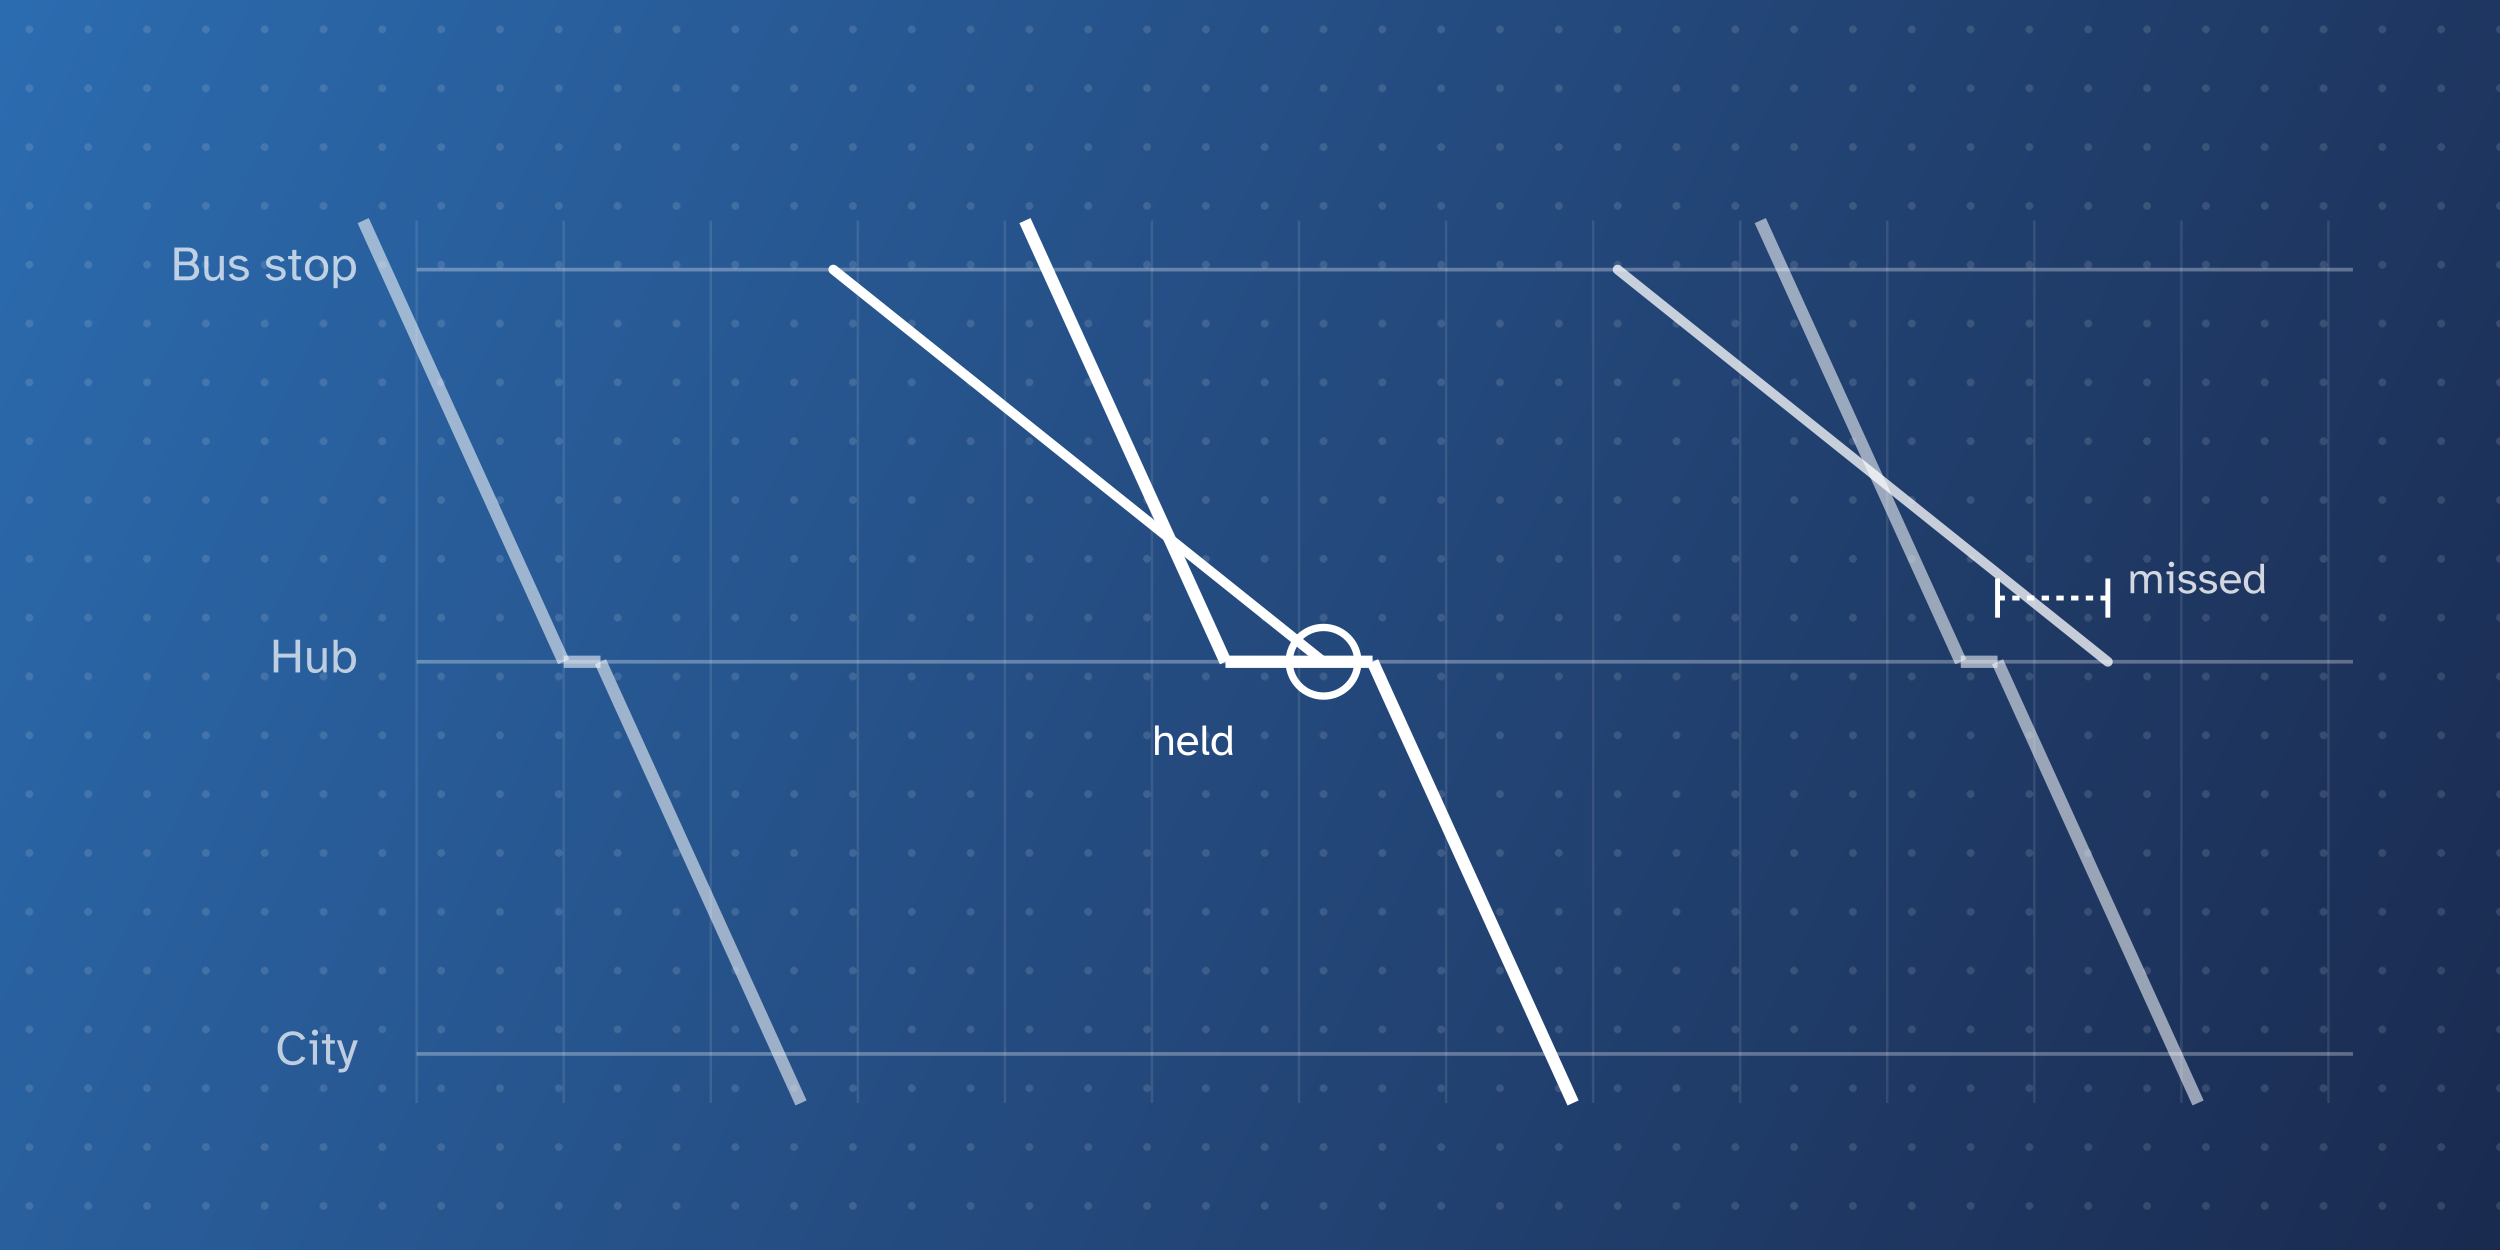
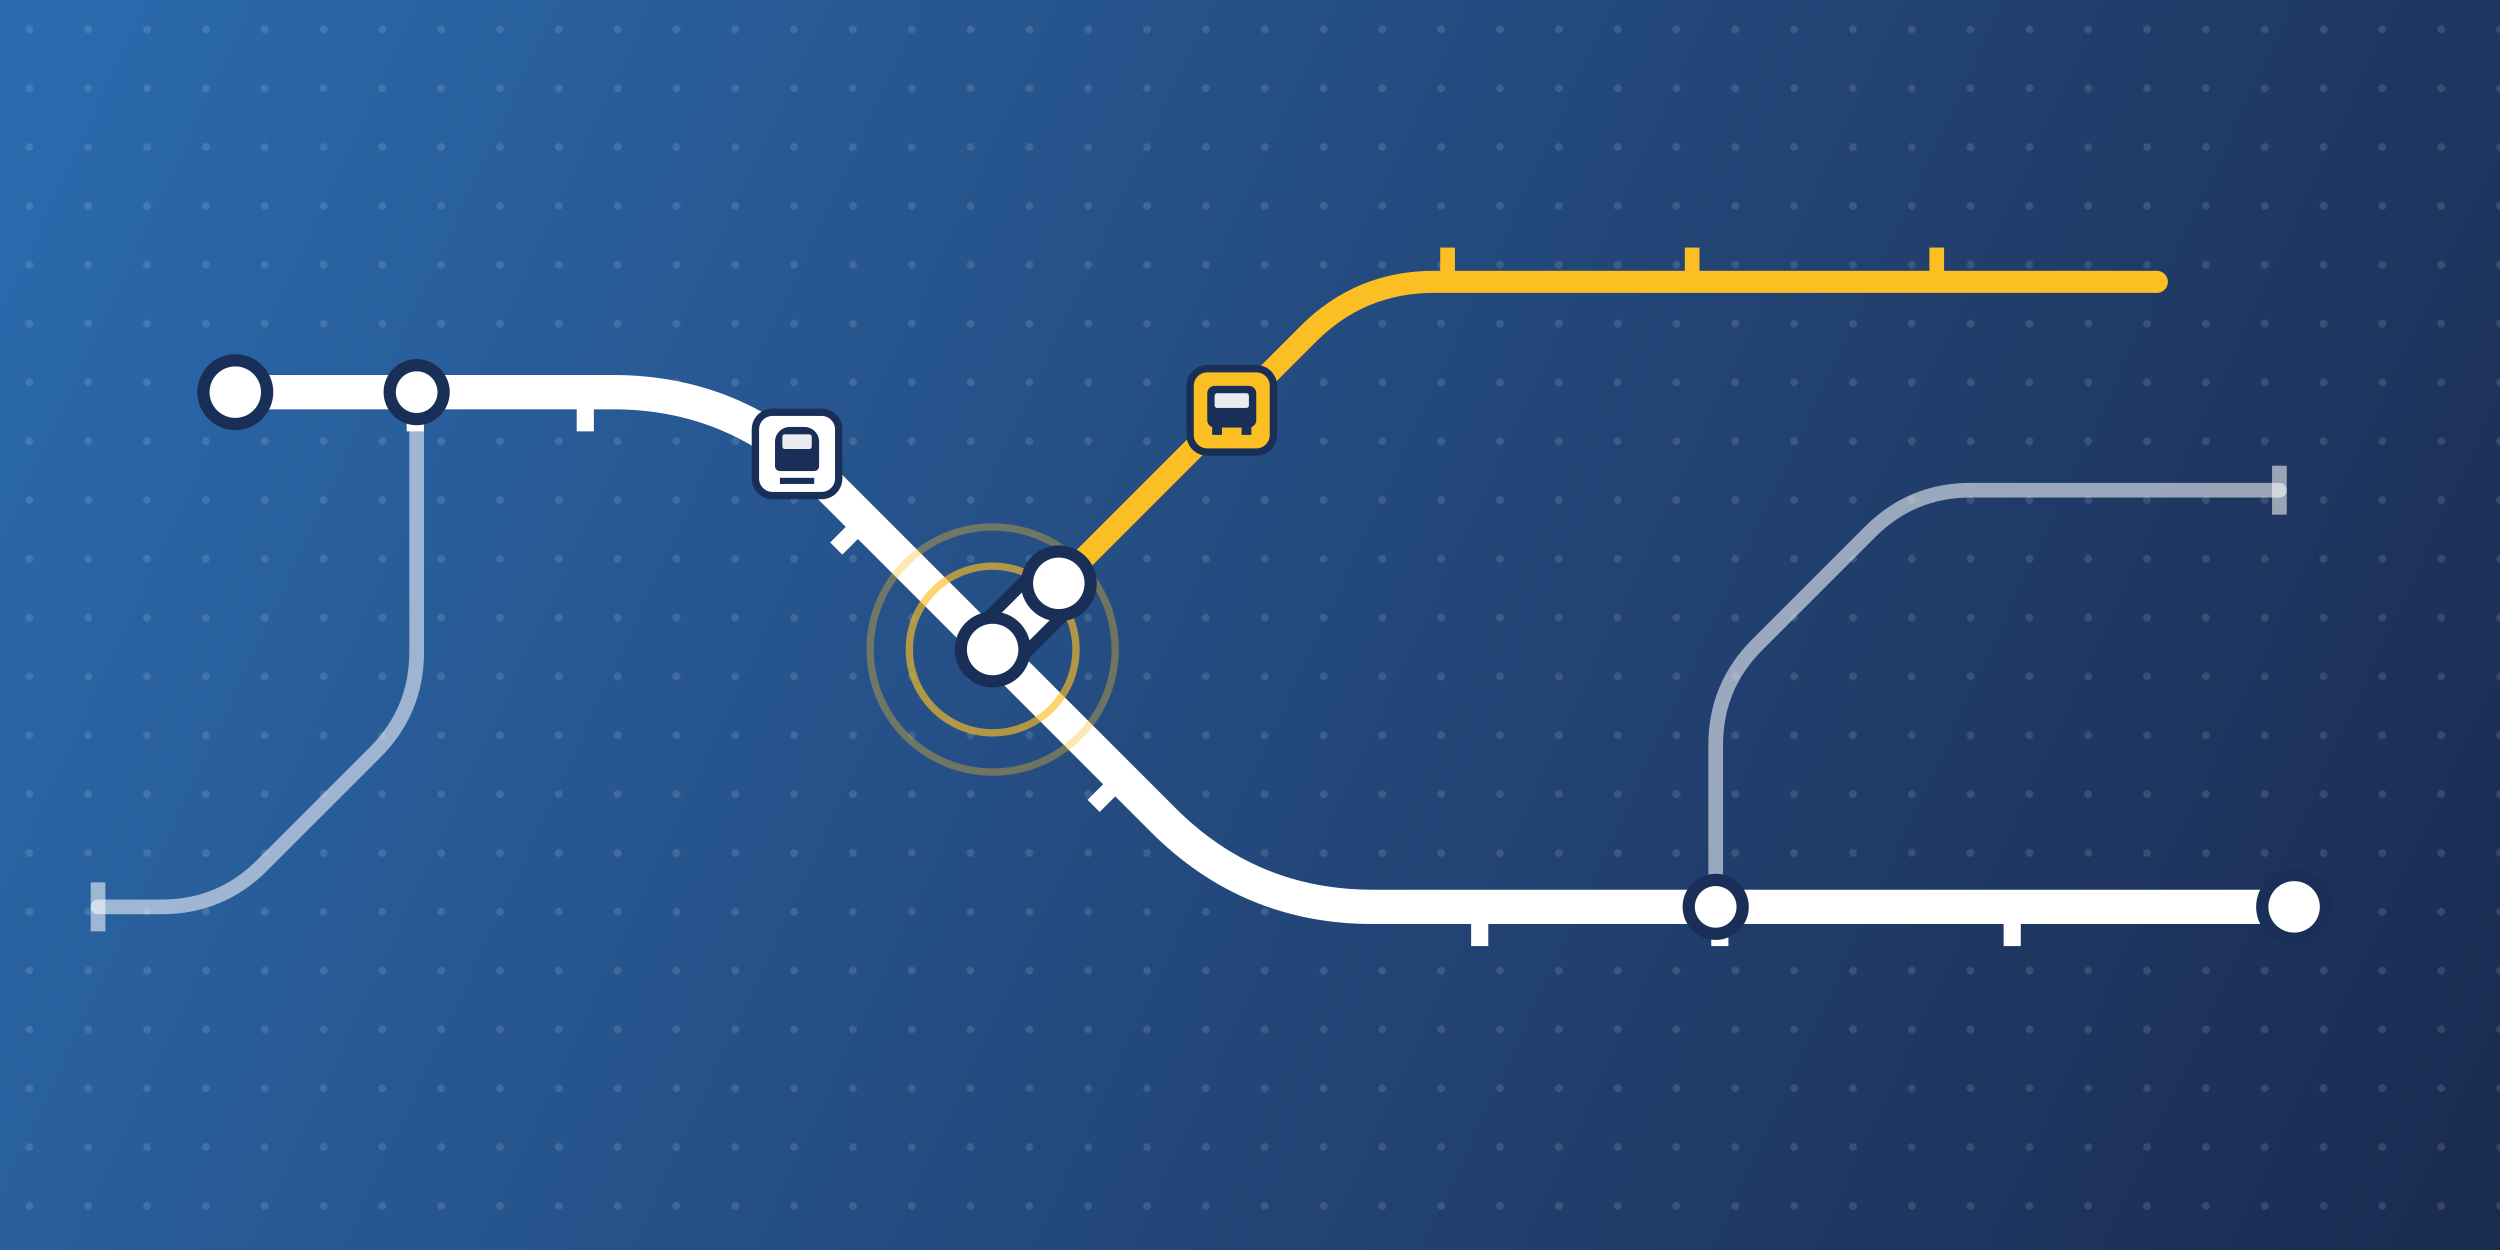
<svg xmlns="http://www.w3.org/2000/svg" xmlns:xlink="http://www.w3.org/1999/xlink" viewBox="0 0 1020 510" width="1020pt" height="510pt">
  <path fill="url(#rB34F89807B01D23B3D96B61D241ADD72)" fill-rule="nonzero" d="M 0 0v 510h 1020v -510Z " />
  <path fill="url(#t5ECC7272010CF3DDF349D0202D5827A)" fill-rule="nonzero" d="M 0 0v 510h 1020v -510Z " />
-   <path fill="none" stroke="#ffffff4c" stroke-width="1.5" stroke-linecap="butt" stroke-linejoin="miter" stroke-miterlimit="4" transform="translate(170 110)" d="M 0 0h 790" />
-   <g transform="translate(0 101)">
-     <g transform="matrix(1 0 0 -1 69.62 13.36)">
-       <use xlink:href="#g639EFCBDDDC441BE83D69EC83E791DEB" x="0" y="0" fill="#ffffffb2" fill-rule="nonzero" />
-       <use xlink:href="#g807E89290E90DB360E9C56885A82F4CA" x="12.38" y="0" fill="#ffffffb2" fill-rule="nonzero" />
-       <use xlink:href="#g586C37DB8FF2F4AC7B4416407C821D77" x="23.1" y="0" fill="#ffffffb2" fill-rule="nonzero" />
-       <use xlink:href="#g586C37DB8FF2F4AC7B4416407C821D77" x="38.12" y="0" fill="#ffffffb2" fill-rule="nonzero" />
-       <use xlink:href="#g8B3DCE1167FE3BEEA0638FE417EC974E" x="47.54" y="0" fill="#ffffffb2" fill-rule="nonzero" />
-       <use xlink:href="#g8D79FE7EF203C6841E389EF6919A614B" x="54.02" y="0" fill="#ffffffb2" fill-rule="nonzero" />
-       <use xlink:href="#gFB7E9E4B96CE6785BB47358A1838DFE9" x="65.06" y="0" fill="#ffffffb2" fill-rule="nonzero" />
-     </g>
+   <path fill="none" stroke="#ffffff8c" stroke-width="6" stroke-linecap="round" stroke-linejoin="round" stroke-miterlimit="4" d="M 0 0m 170 160v 106c 0 16 -5.657 29.657 -16.971 40.971l -46.059 46.059c -11.314 11.314 -24.971 16.971 -40.971 16.971h -26" />
+   <path fill="none" stroke="#ffffff8c" stroke-width="6" stroke-linecap="butt" stroke-linejoin="miter" stroke-miterlimit="4" transform="translate(40 370)" d="M 0 0v -10" />
+   <path fill="none" stroke="#ffffff8c" stroke-width="6" stroke-linecap="butt" stroke-linejoin="miter" stroke-miterlimit="4" transform="translate(40 370)" d="M 0 0v 10" />
+   <path fill="none" stroke="#ffffff8c" stroke-width="6" stroke-linecap="round" stroke-linejoin="round" stroke-miterlimit="4" d="M 0 0m 700 370v -66c 0 -16 5.657 -29.657 16.971 -40.971l 46.059 -46.059c 11.314 -11.314 24.971 -16.971 40.971 -16.971h 126" />
+   <path fill="none" stroke="#ffffff8c" stroke-width="6" stroke-linecap="butt" stroke-linejoin="miter" stroke-miterlimit="4" transform="translate(930 200)" d="M 0 0v 10" />
+   <path fill="none" stroke="#ffffff8c" stroke-width="6" stroke-linecap="butt" stroke-linejoin="miter" stroke-miterlimit="4" transform="translate(930 200)" d="M 0 0v -10" />
+   <path fill="none" stroke="#fbbf24" stroke-width="9" stroke-linecap="round" stroke-linejoin="round" stroke-miterlimit="4" d="M 0 0m 432 238l 101.787 -101.787c 14.142 -14.142 31.213 -21.213 51.213 -21.213h 295" />
+   <path fill="none" stroke="#fbbf24" stroke-width="6" stroke-linecap="butt" stroke-linejoin="miter" stroke-miterlimit="4" transform="translate(590.61 115)" d="M 0 0v -14" />
+   <path fill="none" stroke="#fbbf24" stroke-width="6" stroke-linecap="butt" stroke-linejoin="miter" stroke-miterlimit="4" transform="translate(690.3997 115)" d="M 0 0v -14" />
+   <path fill="none" stroke="#fbbf24" stroke-width="6" stroke-linecap="butt" stroke-linejoin="miter" stroke-miterlimit="4" transform="translate(790.1893 115)" d="M 0 0v -14" />
+   <path fill="none" stroke="#ffffff" stroke-width="14" stroke-linecap="round" stroke-linejoin="round" stroke-miterlimit="4" d="M 0 0m 96 160h 154c 33.333 0 61.785 11.785 85.355 35.355l 139.289 139.289c 23.57 23.57 52.022 35.355 85.355 35.355h 376" />
+   <path fill="none" stroke="#ffffff" stroke-width="7" stroke-linecap="butt" stroke-linejoin="miter" stroke-miterlimit="4" transform="translate(169.44 160)" d="M 0 0v 16" />
+   <path fill="none" stroke="#ffffff" stroke-width="7" stroke-linecap="butt" stroke-linejoin="miter" stroke-miterlimit="4" transform="translate(238.8 160)" d="M 0 0v 16" />
+   <path fill="none" stroke="#ffffff" stroke-width="7" stroke-linecap="butt" stroke-linejoin="miter" stroke-miterlimit="4" transform="translate(352.5 212.5)" d="M 0 0l -11.314 11.314" />
+   <path fill="none" stroke="#ffffff" stroke-width="7" stroke-linecap="butt" stroke-linejoin="miter" stroke-miterlimit="4" transform="translate(457.5 317.5)" d="M 0 0l -11.314 11.314" />
+   <path fill="none" stroke="#ffffff" stroke-width="7" stroke-linecap="butt" stroke-linejoin="miter" stroke-miterlimit="4" transform="translate(603.72 370)" d="M 0 0v 16" />
+   <path fill="none" stroke="#ffffff" stroke-width="7" stroke-linecap="butt" stroke-linejoin="miter" stroke-miterlimit="4" transform="translate(701.7 370)" d="M 0 0v 16" />
+   <path fill="none" stroke="#ffffff" stroke-width="7" stroke-linecap="butt" stroke-linejoin="miter" stroke-miterlimit="4" transform="translate(820.98 370)" d="M 0 0v 16" />
+   <path fill="#ffffff" fill-rule="nonzero" stroke="#1a2f57" stroke-width="5" stroke-linecap="butt" stroke-linejoin="miter" stroke-miterlimit="4" transform="translate(159 149)" d="M 0 0m 0 11c 0 -6.07 4.93 -11 11 -11c 6.07 0 11 4.93 11 11c 0 6.07 -4.93 11 -11 11c -6.07 0 -11 -4.93 -11 -11" />
+   <path fill="#ffffff" fill-rule="nonzero" stroke="#1a2f57" stroke-width="5" stroke-linecap="butt" stroke-linejoin="miter" stroke-miterlimit="4" transform="translate(689 359)" d="M 0 0m 0 11c 0 -6.07 4.93 -11 11 -11c 6.07 0 11 4.93 11 11c 0 6.07 -4.93 11 -11 11c -6.07 0 -11 -4.93 -11 -11" />
+   <path fill="#ffffff" fill-rule="nonzero" stroke="#1a2f57" stroke-width="5" stroke-linecap="butt" stroke-linejoin="miter" stroke-miterlimit="4" transform="translate(83 147)" d="M 0 0m 0 13c 0 -7.173 5.827 -13 13 -13c 7.173 0 13 5.827 13 13c 0 7.173 -5.827 13 -13 13c -7.173 0 -13 -5.827 -13 -13" />
+   <path fill="#ffffff" fill-rule="nonzero" stroke="#1a2f57" stroke-width="5" stroke-linecap="butt" stroke-linejoin="miter" stroke-miterlimit="4" transform="translate(923 357)" d="M 0 0m 0 13c 0 -7.173 5.827 -13 13 -13c 7.173 0 13 5.827 13 13c 0 7.173 -5.827 13 -13 13c -7.173 0 -13 -5.827 -13 -13" />
+   <path fill="none" stroke="#fbbf24a6" stroke-width="3" stroke-linecap="butt" stroke-linejoin="miter" stroke-miterlimit="4" transform="translate(371 231)" d="M 0 0m 0 34c 0 -18.761 15.239 -34 34 -34c 18.761 0 34 15.239 34 34c 0 18.761 -15.239 34 -34 34c -18.761 0 -34 -15.239 -34 -34" />
+   <path fill="none" stroke="#fbbf2459" stroke-width="3" stroke-linecap="butt" stroke-linejoin="miter" stroke-miterlimit="4" transform="translate(355 215)" d="M 0 0m 0 50c 0 -27.589 22.411 -50 50 -50c 27.589 0 50 22.411 50 50c 0 27.589 -22.411 50 -50 50c -27.589 0 -50 -22.411 -50 -50" />
+   <path fill="none" stroke="#1a2f57" stroke-width="26" stroke-linecap="round" stroke-linejoin="miter" stroke-miterlimit="4" transform="translate(405 265)" d="M 0 0l 27 -27" />
+   <path fill="none" stroke="#ffffff" stroke-width="16" stroke-linecap="round" stroke-linejoin="miter" stroke-miterlimit="4" transform="translate(405 265)" d="M 0 0l 27 -27" />
+   <path fill="#ffffff" fill-rule="nonzero" stroke="#1a2f57" stroke-width="5" stroke-linecap="butt" stroke-linejoin="miter" stroke-miterlimit="4" transform="translate(392 252)" d="M 0 0m 0 13c 0 -7.173 5.827 -13 13 -13c 7.173 0 13 5.827 13 13c 0 7.173 -5.827 13 -13 13c -7.173 0 -13 -5.827 -13 -13" />
+   <path fill="#ffffff" fill-rule="nonzero" stroke="#1a2f57" stroke-width="5" stroke-linecap="butt" stroke-linejoin="miter" stroke-miterlimit="4" transform="translate(419 225)" d="M 0 0m 0 13c 0 -7.173 5.827 -13 13 -13c 7.173 0 13 5.827 13 13c 0 7.173 -5.827 13 -13 13c -7.173 0 -13 -5.827 -13 -13" />
+   <g transform="translate(308.2 168.2)">
+     <path fill="#ffffff" fill-rule="nonzero" d="M 0 0m 0 7c 0 -3.866 3.134 -7 7 -7h 20c 3.866 0 7 3.134 7 7v 20c 0 3.866 -3.134 7 -7 7h -20c -3.866 0 -7 -3.134 -7 -7Z " />
+     <path fill="none" stroke="#1a2f57" stroke-width="3" stroke-linecap="butt" stroke-linejoin="miter" stroke-miterlimit="4" d="M 0 0m 7 0h 20c 3.866 0 7 3.134 7 7v 20c 0 3.866 -3.134 7 -7 7h -20c -3.866 0 -7 -3.134 -7 -7v -20c 0 -3.866 3.134 -7 7 -7" />
+     <path fill="#1a2f57" fill-rule="nonzero" transform="translate(8 6)" d="M 0 0m 0 6c 0 -3.314 2.686 -6 6 -6h 6c 3.314 0 6 2.686 6 6v 10c 0 1.105 -0.895 2 -2 2h -14c -1.105 0 -2 -0.895 -2 -2Z " />
+     <path fill="#ffffffe6" fill-rule="nonzero" transform="translate(11 9)" d="M 0 0m 0 1c 0 -0.552 0.448 -1 1 -1h 10c 0.552 0 1 0.448 1 1v 4c 0 0.552 -0.448 1 -1 1h -10c -0.552 0 -1 -0.448 -1 -1Z " />
+     <path fill="none" stroke="#1a2f57" stroke-width="2.5" stroke-linecap="butt" stroke-linejoin="miter" stroke-miterlimit="4" transform="translate(10 28)" d="M 0 0h 14" />
  </g>
-   <path fill="none" stroke="#ffffff4c" stroke-width="1.5" stroke-linecap="butt" stroke-linejoin="miter" stroke-miterlimit="4" transform="translate(170 270)" d="M 0 0h 790" />
-   <g transform="translate(0 261)">
-     <g transform="matrix(1 0 0 -1 110.16 13.36)">
-       <use xlink:href="#g578DBB7D725BF611BD148F1962D5348B" x="0" y="0" fill="#ffffffb2" fill-rule="nonzero" />
-       <use xlink:href="#g807E89290E90DB360E9C56885A82F4CA" x="13.8" y="0" fill="#ffffffb2" fill-rule="nonzero" />
-       <use xlink:href="#gC8D372EF6E684F23B6F4BF0144116875" x="24.52" y="0" fill="#ffffffb2" fill-rule="nonzero" />
-     </g>
+   <g transform="translate(485.5619 150.4381)">
+     <path fill="#fbbf24" fill-rule="nonzero" d="M 0 0m 0 7c 0 -3.866 3.134 -7 7 -7h 20c 3.866 0 7 3.134 7 7v 20c 0 3.866 -3.134 7 -7 7h -20c -3.866 0 -7 -3.134 -7 -7Z " />
+     <path fill="none" stroke="#1a2f57" stroke-width="3" stroke-linecap="butt" stroke-linejoin="miter" stroke-miterlimit="4" d="M 0 0m 7 0h 20c 3.866 0 7 3.134 7 7v 20c 0 3.866 -3.134 7 -7 7h -20c -3.866 0 -7 -3.134 -7 -7v -20c 0 -3.866 3.134 -7 7 -7" />
+     <path fill="#1a2f57" fill-rule="nonzero" transform="translate(7 7)" d="M 0 0m 0 3c 0 -1.657 1.343 -3 3 -3h 14c 1.657 0 3 1.343 3 3v 11c 0 1.657 -1.343 3 -3 3h -14c -1.657 0 -3 -1.343 -3 -3Z " />
+     <path fill="#ffffffe6" fill-rule="nonzero" transform="translate(10 10)" d="M 0 0m 0 1c 0 -0.552 0.448 -1 1 -1h 12c 0.552 0 1 0.448 1 1v 4c 0 0.552 -0.448 1 -1 1h -12c -0.552 0 -1 -0.448 -1 -1Z " />
+     <path fill="#1a2f57" fill-rule="nonzero" transform="translate(9 23)" d="M 0 0v 4h 4v -4Z " />
+     <path fill="#1a2f57" fill-rule="nonzero" transform="translate(21 23)" d="M 0 0v 4h 4v -4Z " />
  </g>
-   <path fill="none" stroke="#ffffff4c" stroke-width="1.5" stroke-linecap="butt" stroke-linejoin="miter" stroke-miterlimit="4" transform="translate(170 430)" d="M 0 0h 790" />
-   <g transform="translate(0 421)">
-     <g transform="matrix(1 0 0 -1 112.26 13.36)">
-       <use xlink:href="#g39E57F7BFF56CBDFEDFD9FBE21071D69" x="0" y="0" fill="#ffffffb2" fill-rule="nonzero" />
-       <use xlink:href="#g778F6A9F55968A4BA214F5869A7ED0AB" x="13.12" y="0" fill="#ffffffb2" fill-rule="nonzero" />
-       <use xlink:href="#g8B3DCE1167FE3BEEA0638FE417EC974E" x="18.68" y="0" fill="#ffffffb2" fill-rule="nonzero" />
-       <use xlink:href="#g7492D6D90007E6006B58F46CCBD98CB" x="25.16" y="0" fill="#ffffffb2" fill-rule="nonzero" />
-     </g>
-   </g>
-   <path fill="none" stroke="#ffffff1a" stroke-width="1" stroke-linecap="butt" stroke-linejoin="miter" stroke-miterlimit="4" transform="translate(170 90)" d="M 0 0v 360" />
-   <path fill="none" stroke="#ffffff1a" stroke-width="1" stroke-linecap="butt" stroke-linejoin="miter" stroke-miterlimit="4" transform="translate(230 90)" d="M 0 0v 360" />
-   <path fill="none" stroke="#ffffff1a" stroke-width="1" stroke-linecap="butt" stroke-linejoin="miter" stroke-miterlimit="4" transform="translate(290 90)" d="M 0 0v 360" />
-   <path fill="none" stroke="#ffffff1a" stroke-width="1" stroke-linecap="butt" stroke-linejoin="miter" stroke-miterlimit="4" transform="translate(350 90)" d="M 0 0v 360" />
-   <path fill="none" stroke="#ffffff1a" stroke-width="1" stroke-linecap="butt" stroke-linejoin="miter" stroke-miterlimit="4" transform="translate(410 90)" d="M 0 0v 360" />
-   <path fill="none" stroke="#ffffff1a" stroke-width="1" stroke-linecap="butt" stroke-linejoin="miter" stroke-miterlimit="4" transform="translate(470 90)" d="M 0 0v 360" />
-   <path fill="none" stroke="#ffffff1a" stroke-width="1" stroke-linecap="butt" stroke-linejoin="miter" stroke-miterlimit="4" transform="translate(530 90)" d="M 0 0v 360" />
-   <path fill="none" stroke="#ffffff1a" stroke-width="1" stroke-linecap="butt" stroke-linejoin="miter" stroke-miterlimit="4" transform="translate(590 90)" d="M 0 0v 360" />
-   <path fill="none" stroke="#ffffff1a" stroke-width="1" stroke-linecap="butt" stroke-linejoin="miter" stroke-miterlimit="4" transform="translate(650 90)" d="M 0 0v 360" />
-   <path fill="none" stroke="#ffffff1a" stroke-width="1" stroke-linecap="butt" stroke-linejoin="miter" stroke-miterlimit="4" transform="translate(710 90)" d="M 0 0v 360" />
-   <path fill="none" stroke="#ffffff1a" stroke-width="1" stroke-linecap="butt" stroke-linejoin="miter" stroke-miterlimit="4" transform="translate(770 90)" d="M 0 0v 360" />
-   <path fill="none" stroke="#ffffff1a" stroke-width="1" stroke-linecap="butt" stroke-linejoin="miter" stroke-miterlimit="4" transform="translate(830 90)" d="M 0 0v 360" />
-   <path fill="none" stroke="#ffffff1a" stroke-width="1" stroke-linecap="butt" stroke-linejoin="miter" stroke-miterlimit="4" transform="translate(890 90)" d="M 0 0v 360" />
-   <path fill="none" stroke="#ffffff1a" stroke-width="1" stroke-linecap="butt" stroke-linejoin="miter" stroke-miterlimit="4" transform="translate(950 90)" d="M 0 0v 360" />
-   <path fill="none" stroke="#ffffff8c" stroke-width="5" stroke-linecap="butt" stroke-linejoin="miter" stroke-miterlimit="4" transform="translate(148.1818 90)" d="M 0 0l 81.818 180" />
-   <path fill="none" stroke="#ffffff8c" stroke-width="5" stroke-linecap="butt" stroke-linejoin="miter" stroke-miterlimit="4" transform="translate(230 270)" d="M 0 0h 15" />
-   <path fill="none" stroke="#ffffff8c" stroke-width="5" stroke-linecap="butt" stroke-linejoin="miter" stroke-miterlimit="4" transform="translate(245 270)" d="M 0 0l 81.818 180" />
-   <path fill="none" stroke="#ffffff" stroke-width="5" stroke-linecap="butt" stroke-linejoin="miter" stroke-miterlimit="4" transform="translate(418.1818 90)" d="M 0 0l 81.818 180" />
-   <path fill="none" stroke="#ffffff" stroke-width="5" stroke-linecap="butt" stroke-linejoin="miter" stroke-miterlimit="4" transform="translate(500 270)" d="M 0 0h 60" />
-   <path fill="none" stroke="#ffffff" stroke-width="5" stroke-linecap="butt" stroke-linejoin="miter" stroke-miterlimit="4" transform="translate(560 270)" d="M 0 0l 81.818 180" />
-   <path fill="none" stroke="#ffffff8c" stroke-width="5" stroke-linecap="butt" stroke-linejoin="miter" stroke-miterlimit="4" transform="translate(718.1818 90)" d="M 0 0l 81.818 180" />
-   <path fill="none" stroke="#ffffff8c" stroke-width="5" stroke-linecap="butt" stroke-linejoin="miter" stroke-miterlimit="4" transform="translate(800 270)" d="M 0 0h 15" />
-   <path fill="none" stroke="#ffffff8c" stroke-width="5" stroke-linecap="butt" stroke-linejoin="miter" stroke-miterlimit="4" transform="translate(815 270)" d="M 0 0l 81.818 180" />
-   <path fill="none" stroke="#ffffff" stroke-width="4" stroke-linecap="round" stroke-linejoin="miter" stroke-miterlimit="4" transform="translate(340 110)" d="M 0 0l 200 160" />
-   <path fill="none" stroke="#ffffffbf" stroke-width="4" stroke-linecap="round" stroke-linejoin="miter" stroke-miterlimit="4" transform="translate(660 110)" d="M 0 0l 200 160" />
-   <path fill="none" stroke="#ffffff" stroke-width="3" stroke-linecap="butt" stroke-linejoin="miter" stroke-miterlimit="4" transform="translate(526 256)" d="M 0 0m 0 14c 0 -7.725 6.275 -14 14 -14c 7.725 0 14 6.275 14 14c 0 7.725 -6.275 14 -14 14c -7.725 0 -14 -6.275 -14 -14" />
-   <g transform="matrix(1 0 0 -1 470 308.024)">
-     <use xlink:href="#g6CB72A29325B0254CFD7F1C745DD92" x="0" y="0" fill="#ffffff" fill-rule="nonzero" />
-     <use xlink:href="#g8A99E0BA46B19196F522E64365052AA7" x="9.63" y="0" fill="#ffffff" fill-rule="nonzero" />
-     <use xlink:href="#g31647FCC0A788D47C24217D93FC62F19" x="19.332" y="0" fill="#ffffff" fill-rule="nonzero" />
-     <use xlink:href="#g8756D70EDD0D0B981EF093E34FE35A6D" x="23.634" y="0" fill="#ffffff" fill-rule="nonzero" />
-   </g>
-   <path fill="none" stroke="#ffffff" stroke-width="2" stroke-linecap="butt" stroke-linejoin="miter" stroke-miterlimit="4" stroke-dashoffset="0" stroke-dasharray="3 3" transform="translate(815 244)" d="M 0 0h 45" />
-   <path fill="none" stroke="#ffffff" stroke-width="2" stroke-linecap="butt" stroke-linejoin="miter" stroke-miterlimit="4" transform="translate(815 236)" d="M 0 0v 16" />
-   <path fill="none" stroke="#ffffff" stroke-width="2" stroke-linecap="butt" stroke-linejoin="miter" stroke-miterlimit="4" transform="translate(860 236)" d="M 0 0v 16" />
-   <g transform="matrix(1 0 0 -1 868 242.024)">
-     <use xlink:href="#g67F764BF88A262BFABB3B5B708539732" x="0" y="0" fill="#ffffffcc" fill-rule="nonzero" />
-     <use xlink:href="#g8D84FBFE5198F5AEAB946FBCBAA04FD1" x="15.138" y="0" fill="#ffffffcc" fill-rule="nonzero" />
-     <use xlink:href="#gBD2A8C98626E59C781CDBC6FD219ADBA" x="20.142" y="0" fill="#ffffffcc" fill-rule="nonzero" />
-     <use xlink:href="#gBD2A8C98626E59C781CDBC6FD219ADBA" x="28.62" y="0" fill="#ffffffcc" fill-rule="nonzero" />
-     <use xlink:href="#g8A99E0BA46B19196F522E64365052AA7" x="37.098" y="0" fill="#ffffffcc" fill-rule="nonzero" />
-     <use xlink:href="#g8756D70EDD0D0B981EF093E34FE35A6D" x="46.8" y="0" fill="#ffffffcc" fill-rule="nonzero" />
-   </g>
-   <defs>
-     <symbol id="g639EFCBDDDC441BE83D69EC83E791DEB" overflow="visible">
-       <path d="M 0 0m 1.52 0v 13.36h 5.38q 1.46 0 2.37 -0.48q 0.91 -0.48 1.34 -1.23q 0.43 -0.75 0.43 -1.61q 0 -0.8 -0.36 -1.58q -0.36 -0.78 -1.04 -1.36q 1 -0.52 1.49 -1.41q 0.49 -0.89 0.49 -1.85q 0 -0.96 -0.49 -1.84q -0.49 -0.88 -1.47 -1.44q -0.98 -0.56 -2.44 -0.56h -5.7Z m 1.88 7.64h 3.7q 1.02 0 1.53 0.64q 0.51 0.64 0.51 1.4q 0 0.52 -0.23 1q -0.23 0.48 -0.68 0.79q -0.45 0.31 -1.13 0.31h -3.7v -4.14Z m 0 -6.06h 4.02q 0.74 0 1.24 0.34q 0.5 0.34 0.76 0.87q 0.26 0.53 0.26 1.11q 0 0.58 -0.25 1.09q -0.25 0.51 -0.76 0.84q -0.51 0.33 -1.27 0.33h -4v -4.58Z " />
-     </symbol>
-     <symbol id="g807E89290E90DB360E9C56885A82F4CA" overflow="visible">
-       <path d="M 0 0m 4.54 -0.24q -1.16 0 -1.86 0.49q -0.7 0.49 -1.01 1.36q -0.31 0.87 -0.31 1.99v 6.34h 1.68v -5.94q 0 -1.1 0.26 -1.7q 0.26 -0.6 0.73 -0.83q 0.47 -0.23 1.09 -0.23q 1.18 0 1.85 0.83q 0.67 0.83 0.67 2.41v 5.46h 1.68v -9.94h -1.26l -0.42 1.44q -0.42 -0.72 -1.14 -1.2q -0.72 -0.48 -1.96 -0.48Z " />
-     </symbol>
-     <symbol id="g586C37DB8FF2F4AC7B4416407C821D77" overflow="visible">
-       <path d="M 0 0m 4.78 -0.24q -0.86 0 -1.69 0.27q -0.83 0.27 -1.48 0.82q -0.65 0.55 -0.99 1.39l 1.62 0.6q 0.22 -0.88 0.97 -1.27q 0.75 -0.39 1.57 -0.39q 0.6 0 1.13 0.18q 0.53 0.18 0.87 0.52q 0.34 0.34 0.34 0.78q 0 0.82 -0.65 1.16q -0.65 0.34 -1.55 0.52l -1.38 0.28q -0.72 0.16 -1.34 0.45q -0.62 0.29 -1 0.83q -0.38 0.54 -0.38 1.44q 0 0.9 0.56 1.51q 0.56 0.61 1.43 0.93q 0.87 0.32 1.83 0.32q 1.18 0 2.23 -0.49q 1.05 -0.49 1.49 -1.53l -1.58 -0.58q -0.26 0.6 -0.91 0.89q -0.65 0.29 -1.35 0.29q -0.76 0 -1.38 -0.34q -0.62 -0.34 -0.62 -0.98q 0 -0.64 0.53 -0.93q 0.53 -0.29 1.31 -0.45l 1.3 -0.26q 0.8 -0.16 1.52 -0.46q 0.72 -0.3 1.18 -0.89q 0.46 -0.59 0.46 -1.65q 0 -0.94 -0.58 -1.6q -0.58 -0.66 -1.5 -1.01q -0.92 -0.35 -1.96 -0.35Z " />
-     </symbol>
-     <symbol id="g8B3DCE1167FE3BEEA0638FE417EC974E" overflow="visible">
-       <path d="M 0 0m 4.42 0q -0.94 0 -1.45 0.19q -0.51 0.19 -0.7 0.73q -0.19 0.54 -0.19 1.56v 6.1h -1.68v 1.34h 1.68v 2.5h 1.68v -2.5h 1.92v -1.34h -1.92v -5.82q 0 -0.76 0.15 -1.02q 0.15 -0.26 0.87 -0.26h 0.9v -1.48h -1.26Z " />
-     </symbol>
-     <symbol id="g8D79FE7EF203C6841E389EF6919A614B" overflow="visible">
-       <path d="M 0 0m 5.52 -0.24q -0.86 0 -1.7 0.3q -0.84 0.3 -1.53 0.93q -0.69 0.63 -1.11 1.61q -0.42 0.98 -0.42 2.32q 0 1.34 0.42 2.32q 0.42 0.98 1.11 1.61q 0.69 0.63 1.53 0.93q 0.84 0.3 1.7 0.3q 0.86 0 1.71 -0.3q 0.85 -0.3 1.54 -0.93q 0.69 -0.63 1.1 -1.61q 0.41 -0.98 0.41 -2.32q 0 -1.34 -0.41 -2.32q -0.41 -0.98 -1.1 -1.61q -0.69 -0.63 -1.54 -0.93q -0.85 -0.3 -1.71 -0.3Z m 0 1.48q 0.72 0 1.4 0.39q 0.68 0.39 1.12 1.2q 0.44 0.81 0.44 2.09q 0 1.28 -0.44 2.09q -0.44 0.81 -1.12 1.2q -0.68 0.39 -1.4 0.39q -0.7 0 -1.39 -0.39q -0.69 -0.39 -1.13 -1.2q -0.44 -0.81 -0.44 -2.09q 0 -1.28 0.44 -2.09q 0.44 -0.81 1.13 -1.2q 0.69 -0.39 1.39 -0.39Z " />
-     </symbol>
-     <symbol id="gFB7E9E4B96CE6785BB47358A1838DFE9" overflow="visible">
-       <path d="M 0 0m 1.4 -3.22v 13.14h 1.22l 0.46 -1.56q 0.46 0.78 1.26 1.25q 0.8 0.47 1.96 0.47q 1.14 0 2.11 -0.61q 0.97 -0.61 1.56 -1.76q 0.59 -1.15 0.59 -2.79q 0 -1.62 -0.59 -2.78q -0.59 -1.16 -1.56 -1.77q -0.97 -0.61 -2.11 -0.61q -1.16 0 -1.96 0.47q -0.8 0.47 -1.26 1.27v -4.72h -1.68Z m 4.46 4.42q 1.28 0 2.05 0.98q 0.77 0.98 0.77 2.74q 0 1.78 -0.77 2.75q -0.77 0.97 -2.05 0.97q -1.28 0 -2.05 -0.97q -0.77 -0.97 -0.77 -2.75q 0 -1.76 0.77 -2.74q 0.77 -0.98 2.05 -0.98Z " />
-     </symbol>
-     <symbol id="g578DBB7D725BF611BD148F1962D5348B" overflow="visible">
-       <path d="M 0 0m 1.52 0v 13.36h 1.88v -5.68h 7v 5.68h 1.88v -13.36h -1.88v 6.06h -7v -6.06h -1.88Z " />
-     </symbol>
-     <symbol id="gC8D372EF6E684F23B6F4BF0144116875" overflow="visible">
-       <path d="M 0 0m 6.3 -0.24q -1.16 0 -1.96 0.47q -0.8 0.47 -1.26 1.27l -0.44 -1.5h -1.24v 13.36h 1.68v -5q 0.46 0.78 1.26 1.25q 0.8 0.47 1.96 0.47q 1.14 0 2.11 -0.61q 0.97 -0.61 1.56 -1.76q 0.59 -1.15 0.59 -2.79q 0 -1.64 -0.59 -2.79q -0.59 -1.15 -1.56 -1.76q -0.97 -0.61 -2.11 -0.61Z m -0.44 1.44q 1.28 0 2.05 0.98q 0.77 0.98 0.77 2.74q 0 1.78 -0.77 2.75q -0.77 0.97 -2.05 0.97q -1.28 0 -2.05 -0.97q -0.77 -0.97 -0.77 -2.75q 0 -1.76 0.77 -2.74q 0.77 -0.98 2.05 -0.98Z " />
-     </symbol>
-     <symbol id="g39E57F7BFF56CBDFEDFD9FBE21071D69" overflow="visible">
-       <path d="M 0 0m 7.06 -0.24q -1.9 0 -3.26 0.89q -1.36 0.89 -2.08 2.45q -0.72 1.56 -0.72 3.6q 0 2.08 0.77 3.63q 0.77 1.55 2.17 2.41q 1.4 0.86 3.28 0.86q 1.68 0 3.03 -0.78q 1.35 -0.78 2.03 -2.24l -1.64 -0.6q -0.44 0.9 -1.33 1.47q -0.89 0.57 -2.19 0.57q -1.18 0 -2.13 -0.6q -0.95 -0.6 -1.51 -1.79q -0.56 -1.19 -0.56 -2.93q 0 -1.68 0.54 -2.88q 0.54 -1.2 1.51 -1.84q 0.97 -0.64 2.21 -0.64q 1.3 0 2.19 0.56q 0.89 0.56 1.35 1.48l 1.64 -0.6q -0.72 -1.48 -2.12 -2.25q -1.4 -0.77 -3.18 -0.77Z " />
-     </symbol>
-     <symbol id="g778F6A9F55968A4BA214F5869A7ED0AB" overflow="visible">
-       <path d="M 0 0m 3.12 11.8q -0.5 0 -0.87 0.37q -0.37 0.37 -0.37 0.89q 0 0.52 0.37 0.88q 0.37 0.36 0.87 0.36q 0.52 0 0.89 -0.36q 0.37 -0.36 0.37 -0.88q 0 -0.52 -0.37 -0.89q -0.37 -0.37 -0.89 -0.37Z m -0.84 -11.8v 8.58h -1.38v 1.34h 3.06v -9.92h -1.68Z " />
-     </symbol>
-     <symbol id="g7492D6D90007E6006B58F46CCBD98CB" overflow="visible">
-       <path d="M 0 0m 0.74 -3.22v 1.48h 0.68q 0.72 0 1.1 0.11q 0.38 0.11 0.61 0.48q 0.23 0.37 0.45 1.13l -3.58 9.92h 1.86l 2.44 -7.64l 2.44 7.64h 1.84l -3.52 -10.34q -0.36 -1.06 -0.73 -1.67q -0.37 -0.61 -0.99 -0.86q -0.62 -0.25 -1.74 -0.25h -0.86Z " />
-     </symbol>
-     <symbol id="g6CB72A29325B0254CFD7F1C745DD92" overflow="visible">
-       <path d="M 0 0m 1.26 0v 12.024h 1.512v -4.446q 0.378 0.63 1.062 1.062q 0.684 0.432 1.818 0.432q 1.62 0 2.286 -0.945q 0.666 -0.945 0.666 -2.475v -5.652h -1.512v 5.202q 0 0.684 -0.126 1.269q -0.126 0.585 -0.549 0.945q -0.423 0.36 -1.287 0.36q -1.098 0 -1.728 -0.747q -0.63 -0.747 -0.63 -2.187v -4.842h -1.512Z " />
-     </symbol>
-     <symbol id="g8A99E0BA46B19196F522E64365052AA7" overflow="visible">
-       <path d="M 0 0m 5.058 -0.216q -1.404 0 -2.376 0.621q -0.972 0.621 -1.485 1.674q -0.513 1.053 -0.513 2.367q 0 1.422 0.576 2.457q 0.576 1.035 1.557 1.602q 0.981 0.567 2.205 0.567q 1.062 0 1.872 -0.423q 0.81 -0.423 1.341 -1.134q 0.531 -0.711 0.774 -1.611q 0.243 -0.9 0.171 -1.854h -6.876q 0.036 -1.116 0.495 -1.764q 0.459 -0.648 1.089 -0.909q 0.63 -0.261 1.17 -0.261q 0.756 0 1.269 0.243q 0.513 0.243 0.819 0.639l 1.458 -0.432q -0.486 -0.774 -1.386 -1.278q -0.9 -0.504 -2.16 -0.504Z m -2.736 5.472h 5.256q 0 0.63 -0.315 1.206q -0.315 0.576 -0.882 0.945q -0.567 0.369 -1.359 0.369q -0.666 0 -1.26 -0.252q -0.594 -0.252 -0.981 -0.81q -0.387 -0.558 -0.459 -1.458Z " />
-     </symbol>
-     <symbol id="g31647FCC0A788D47C24217D93FC62F19" overflow="visible">
-       <path d="M 0 0m 3.366 0q -0.846 0 -1.305 0.171q -0.459 0.171 -0.63 0.657q -0.171 0.486 -0.171 1.404v 9.774h 1.512v -9.522q 0 -0.684 0.144 -0.918q 0.144 -0.234 0.774 -0.234h 0.342v -1.332h -0.666Z " />
-     </symbol>
-     <symbol id="g8756D70EDD0D0B981EF093E34FE35A6D" overflow="visible">
-       <path d="M 0 0m 4.518 -0.216q -1.008 0 -1.89 0.549q -0.882 0.549 -1.413 1.584q -0.531 1.035 -0.531 2.511q 0 1.476 0.531 2.511q 0.531 1.035 1.413 1.584q 0.882 0.549 1.89 0.549q 1.062 0 1.782 -0.423q 0.72 -0.423 1.116 -1.125v 4.5h 1.512v -8.658q 0 -0.45 0.036 -1.323q 0.036 -0.873 0.27 -2.043h -1.422l -0.396 1.35q -0.396 -0.72 -1.116 -1.143q -0.72 -0.423 -1.782 -0.423Z m 0.396 1.296q 1.152 0 1.845 0.882q 0.693 0.882 0.693 2.466q 0 1.602 -0.693 2.475q -0.693 0.873 -1.845 0.873q -1.152 0 -1.845 -0.873q -0.693 -0.873 -0.693 -2.475q 0 -1.584 0.693 -2.466q 0.693 -0.882 1.845 -0.882Z " />
-     </symbol>
-     <symbol id="g67F764BF88A262BFABB3B5B708539732" overflow="visible">
-       <path d="M 0 0m 1.26 0v 8.928h 1.116l 0.396 -1.35q 0.378 0.63 1.035 1.062q 0.657 0.432 1.647 0.432q 1.026 0 1.656 -0.414q 0.63 -0.414 0.918 -1.152q 0.54 0.828 1.305 1.197q 0.765 0.369 1.701 0.369q 1.548 0 2.214 -0.945q 0.666 -0.945 0.666 -2.475v -5.652h -1.512v 5.202q 0 0.684 -0.135 1.269q -0.135 0.585 -0.54 0.945q -0.405 0.36 -1.233 0.36q -0.972 0 -1.557 -0.747q -0.585 -0.747 -0.585 -2.187v -4.842h -1.512v 5.202q 0 0.684 -0.135 1.269q -0.135 0.585 -0.54 0.945q -0.405 0.36 -1.233 0.36q -0.972 0 -1.566 -0.747q -0.594 -0.747 -0.594 -2.187v -4.842h -1.512Z " />
-     </symbol>
-     <symbol id="g8D84FBFE5198F5AEAB946FBCBAA04FD1" overflow="visible">
-       <path d="M 0 0m 2.808 10.62q -0.45 0 -0.783 0.333q -0.333 0.333 -0.333 0.801q 0 0.468 0.333 0.792q 0.333 0.324 0.783 0.324q 0.468 0 0.801 -0.324q 0.333 -0.324 0.333 -0.792q 0 -0.468 -0.333 -0.801q -0.333 -0.333 -0.801 -0.333Z m -0.756 -10.62v 7.722h -1.242v 1.206h 2.754v -8.928h -1.512Z " />
-     </symbol>
-     <symbol id="gBD2A8C98626E59C781CDBC6FD219ADBA" overflow="visible">
-       <path d="M 0 0m 4.302 -0.216q -0.774 0 -1.521 0.243q -0.747 0.243 -1.332 0.738q -0.585 0.495 -0.891 1.251l 1.458 0.54q 0.198 -0.792 0.873 -1.143q 0.675 -0.351 1.413 -0.351q 0.54 0 1.017 0.162q 0.477 0.162 0.783 0.468q 0.306 0.306 0.306 0.702q 0 0.738 -0.585 1.044q -0.585 0.306 -1.395 0.468l -1.242 0.252q -0.648 0.144 -1.206 0.405q -0.558 0.261 -0.9 0.747q -0.342 0.486 -0.342 1.296q 0 0.81 0.504 1.359q 0.504 0.549 1.287 0.837q 0.783 0.288 1.647 0.288q 1.062 0 2.007 -0.441q 0.945 -0.441 1.341 -1.377l -1.422 -0.522q -0.234 0.54 -0.819 0.801q -0.585 0.261 -1.215 0.261q -0.684 0 -1.242 -0.306q -0.558 -0.306 -0.558 -0.882q 0 -0.576 0.477 -0.837q 0.477 -0.261 1.179 -0.405l 1.17 -0.234q 0.72 -0.144 1.368 -0.414q 0.648 -0.27 1.062 -0.801q 0.414 -0.531 0.414 -1.485q 0 -0.846 -0.522 -1.44q -0.522 -0.594 -1.35 -0.909q -0.828 -0.315 -1.764 -0.315Z " />
-     </symbol>
-   </defs>
  <defs>
    <linearGradient id="f6A2E6D76A68B8041A826256DF1E5FF04" spreadMethod="pad" gradientUnits="userSpaceOnUse" x1="0" y1="0" x2="1.17" y2="0.273">
      <stop offset="0%" stop-color="#2b6cb0" />
      <stop offset="25%" stop-color="#285b97" />
      <stop offset="50%" stop-color="#244a7e" />
      <stop offset="75%" stop-color="#1f3a66" />
      <stop offset="100%" stop-color="#1a2a4f" />
    </linearGradient>
  </defs>
  <defs>
    <linearGradient gradientTransform="scale(1020 510)" id="rB34F89807B01D23B3D96B61D241ADD72" href="#f6A2E6D76A68B8041A826256DF1E5FF04" xlink:href="#f6A2E6D76A68B8041A826256DF1E5FF04" />
  </defs>
  <defs>
    <pattern id="t5ECC7272010CF3DDF349D0202D5827A" width="24" height="24" x="0" y="0" patternUnits="userSpaceOnUse" viewBox="0 0 24 24">
      <path fill="#ffffff1f" fill-rule="nonzero" transform="translate(10.4 10.4)" d="M 0 0m 0 1.6c 0 -0.883 0.717 -1.6 1.6 -1.6c 0.883 0 1.6 0.717 1.6 1.6c 0 0.883 -0.717 1.6 -1.6 1.6c -0.883 0 -1.6 -0.717 -1.6 -1.6" />
    </pattern>
  </defs>
</svg>
